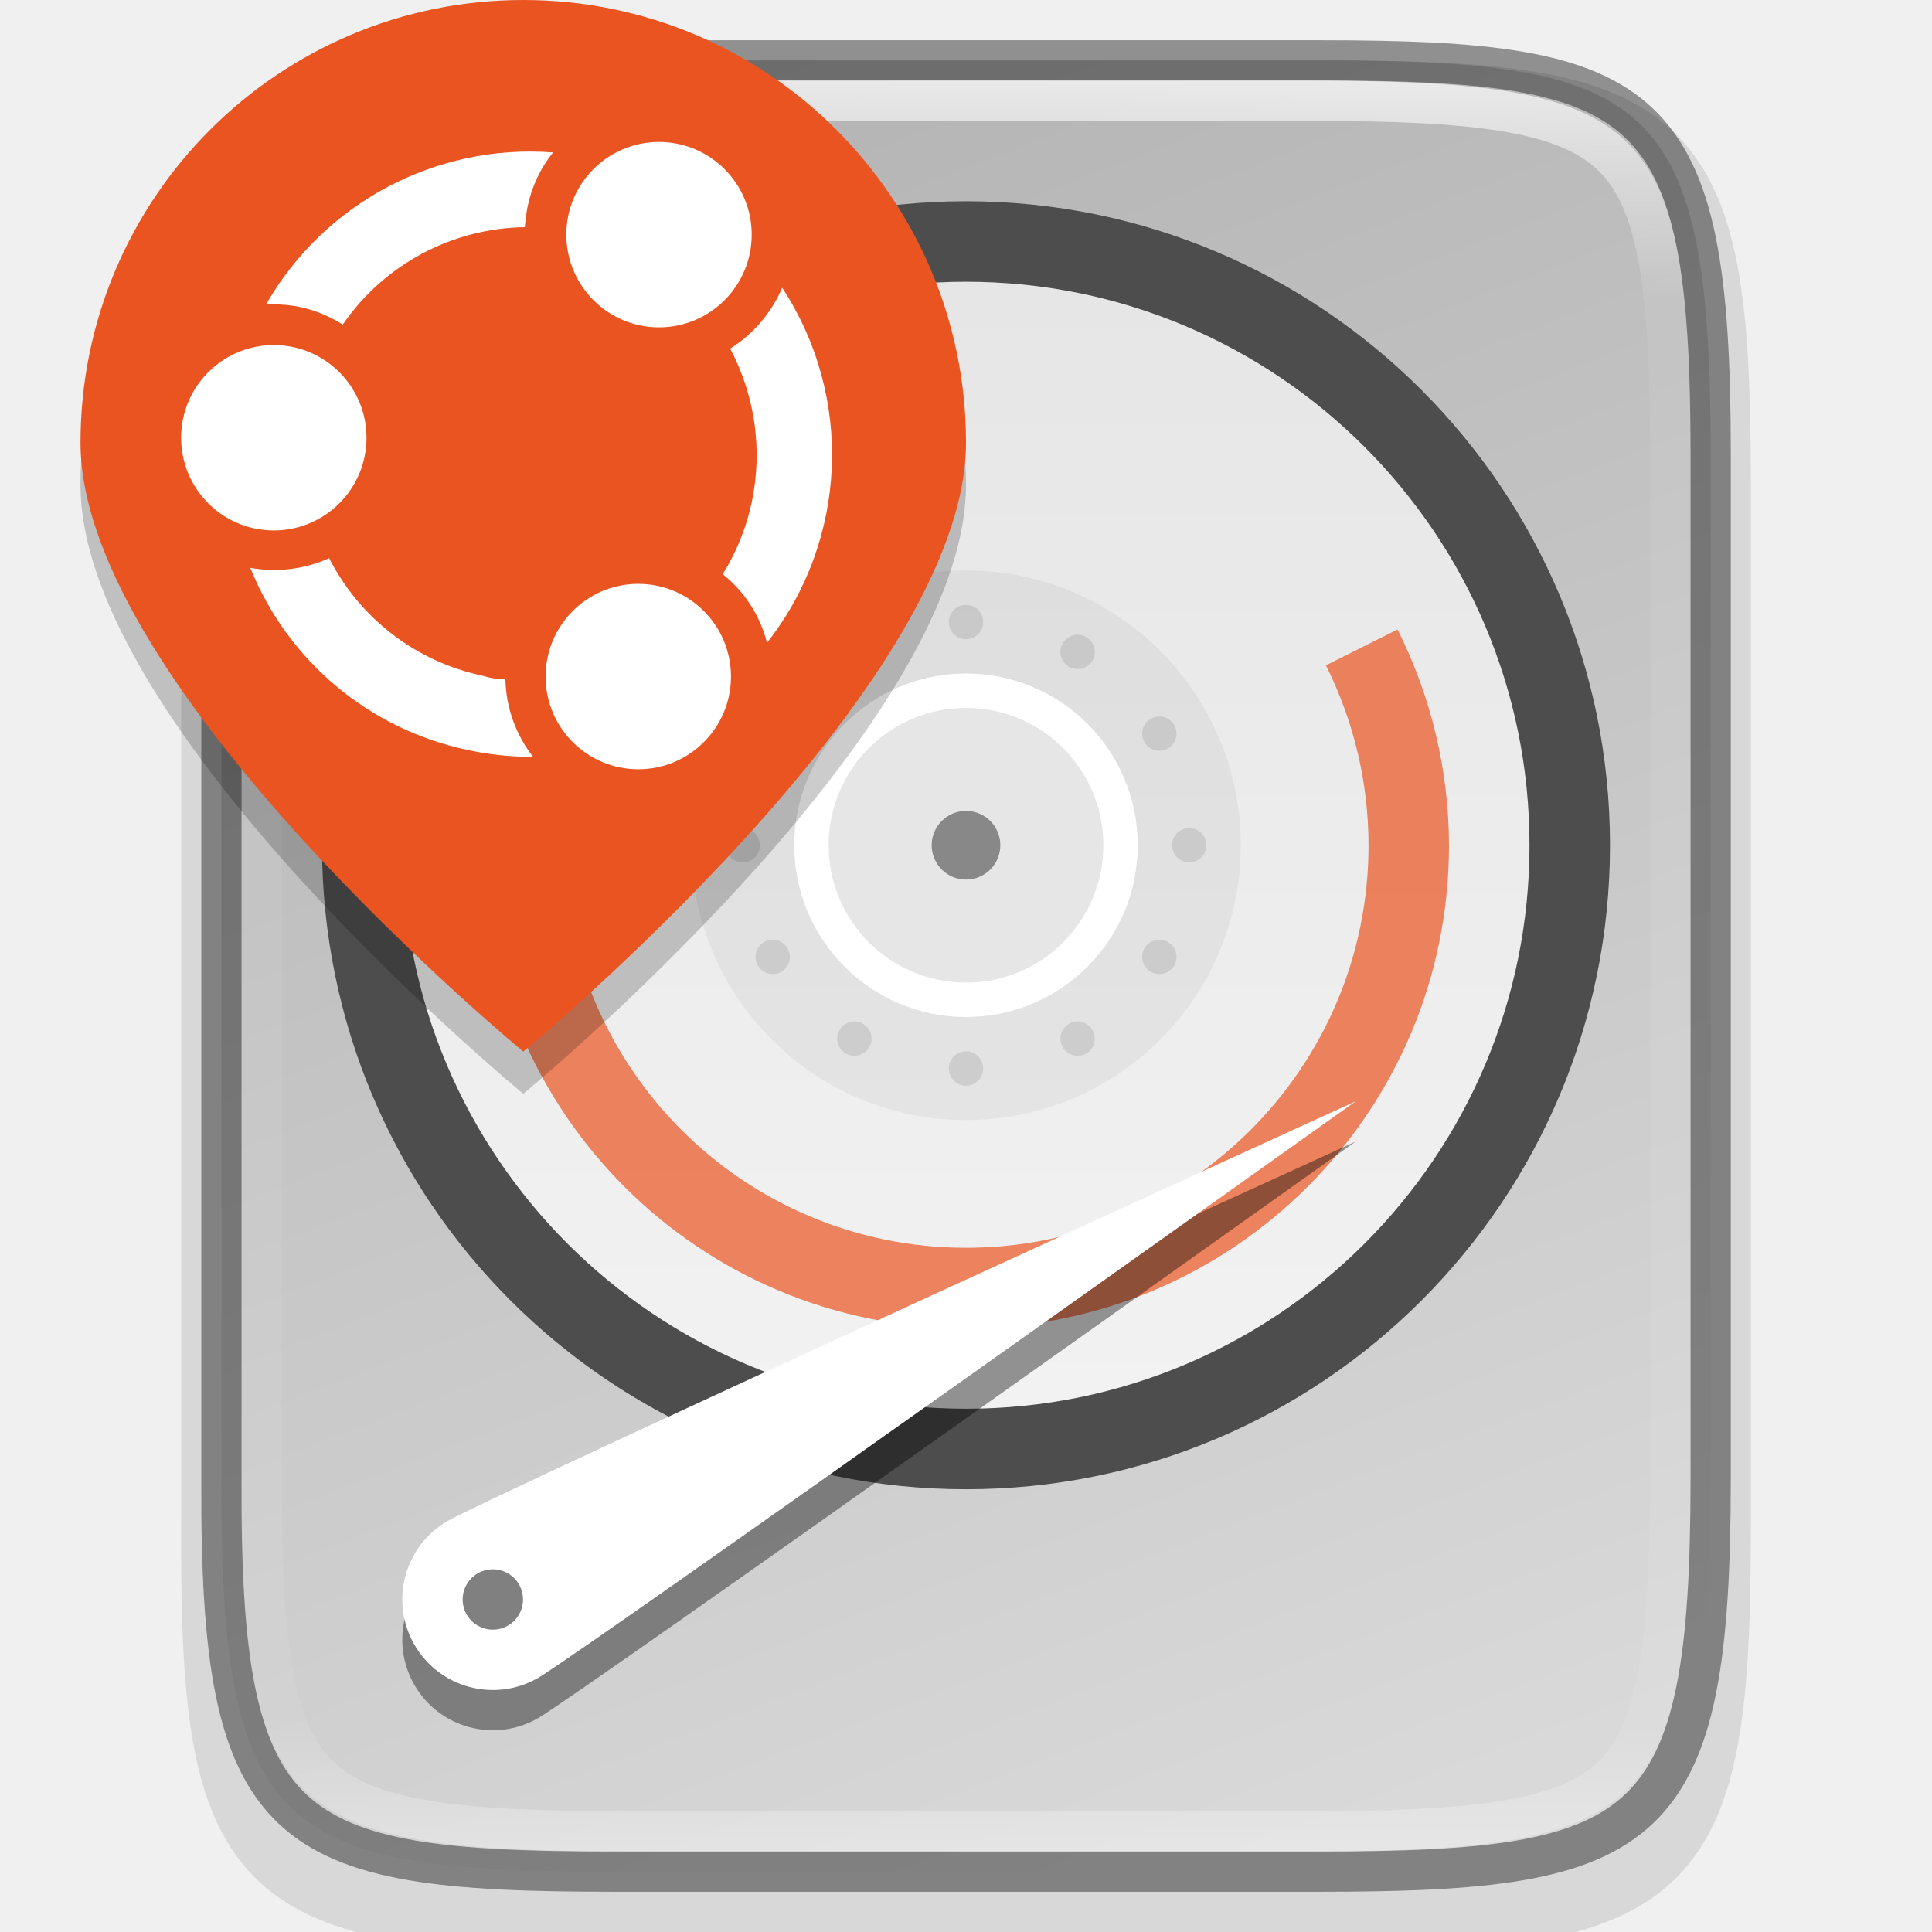
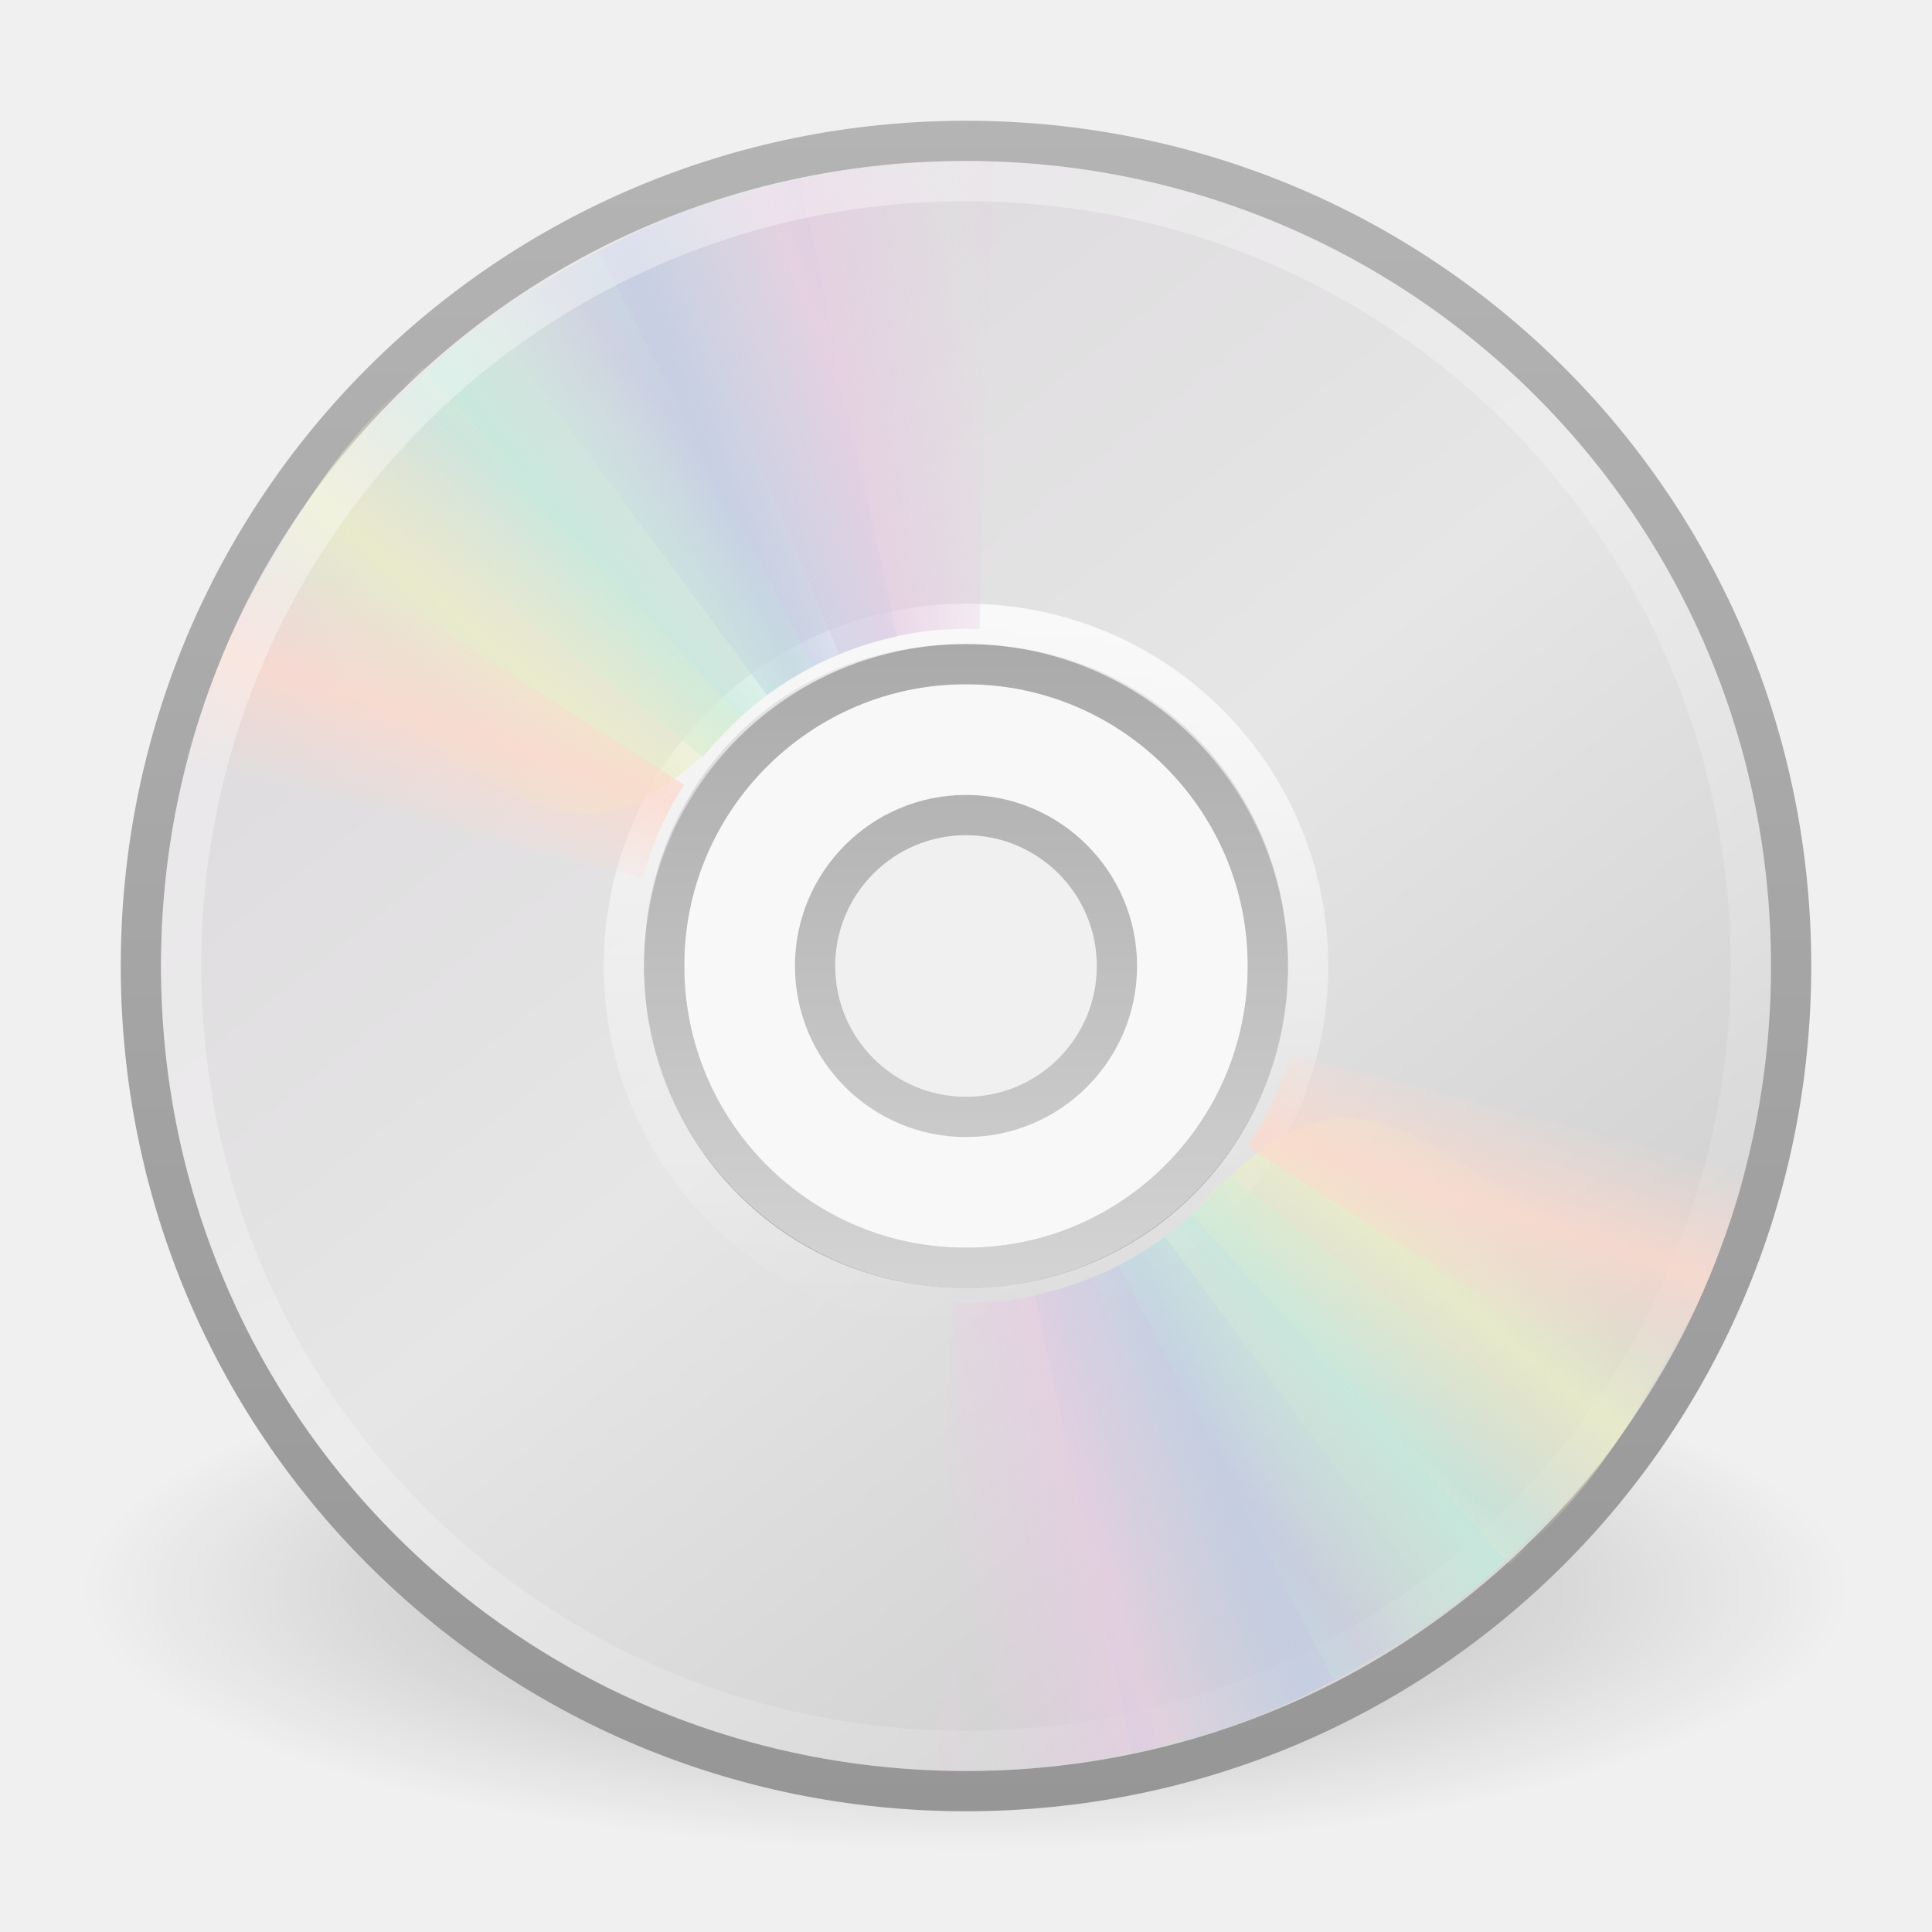
- <svg xmlns="http://www.w3.org/2000/svg" xmlns:xlink="http://www.w3.org/1999/xlink" width="48" height="48" id="svg11300" version="1.0" style="display:inline;enable-background:new">
-   <defs id="defs3">
-     <linearGradient id="linearGradient927">
-       <stop style="stop-color:#ffffff;stop-opacity:1;" offset="0" id="stop923" />
-       <stop id="stop933" offset="0.125" style="stop-color:#ffffff;stop-opacity:0.098" />
-       <stop id="stop931" offset="0.925" style="stop-color:#ffffff;stop-opacity:0.098" />
-       <stop style="stop-color:#ffffff;stop-opacity:0.498" offset="1" id="stop925" />
+ <svg xmlns="http://www.w3.org/2000/svg" xmlns:xlink="http://www.w3.org/1999/xlink" version="1.0" width="48" height="48" id="svg3367">
+   <defs id="defs3369">
+     <linearGradient id="linearGradient23419">
+       <stop id="stop23421" style="stop-color:#000000;stop-opacity:1" offset="0" />
+       <stop id="stop23423" style="stop-color:#000000;stop-opacity:0" offset="1" />
    </linearGradient>
-     <clipPath clipPathUnits="userSpaceOnUse" id="clipPath994">
-       <path style="color:#000000;display:inline;overflow:visible;visibility:visible;fill:#cdcdcd;fill-opacity:1;fill-rule:nonzero;stroke:none;stroke-width:2;stroke-miterlimit:4;stroke-dasharray:none;stroke-opacity:1;marker:none;enable-background:accumulate" d="m 335.731,62 c -8.824,0 -9.774,0.906 -9.73,9.748 v 12.252 12.252 c -0.043,8.842 0.906,9.748 9.73,9.748 h 16.539 c 8.824,0 9.73,-0.906 9.73,-9.748 v -12.252 -12.252 c 0,-8.842 -0.906,-9.748 -9.73,-9.748 z" id="path996" />
-     </clipPath>
-     <linearGradient xlink:href="#linearGradient927" id="linearGradient1004" x1="344" y1="62" x2="344" y2="106" gradientUnits="userSpaceOnUse" />
-     <clipPath clipPathUnits="userSpaceOnUse" id="clipPath971">
-       <path style="color:#000000;display:inline;overflow:visible;visibility:visible;opacity:1;fill:#46a926;fill-opacity:1;fill-rule:nonzero;stroke:none;stroke-width:2;stroke-miterlimit:4;stroke-dasharray:none;stroke-opacity:1;marker:none;enable-background:accumulate" d="m 327.865,189 c -4.412,0 -4.887,0.453 -4.865,4.874 v 6.126 6.126 c -0.022,4.421 0.453,4.874 4.865,4.874 h 8.27 c 4.412,0 4.865,-0.453 4.865,-4.874 v -6.126 -6.126 c 0,-4.421 -0.453,-4.874 -4.865,-4.874 z" id="path973" />
-     </clipPath>
-     <clipPath clipPathUnits="userSpaceOnUse" id="clipPath983">
-       <path id="path985" d="m 325.096,237 c -2.808,0 -3.11,0.288 -3.096,3.102 v 3.898 3.898 c -0.014,2.813 0.288,3.102 3.096,3.102 h 5.808 c 2.808,0 3.096,-0.288 3.096,-3.102 v -3.898 -3.898 c 0,-2.813 -0.288,-3.102 -3.096,-3.102 z" style="color:#000000;display:inline;overflow:visible;visibility:visible;opacity:1;fill:#46a926;fill-opacity:1;fill-rule:nonzero;stroke:none;stroke-width:2;stroke-miterlimit:4;stroke-dasharray:none;stroke-opacity:1;marker:none;enable-background:accumulate" />
-     </clipPath>
-     <linearGradient xlink:href="#linearGradient876" id="linearGradient3194" x1="335.232" y1="61.5" x2="352.27" y2="106" gradientUnits="userSpaceOnUse" />
-     <clipPath clipPathUnits="userSpaceOnUse" id="clipPath994-1">
-       <path style="color:#000000;display:inline;overflow:visible;visibility:visible;fill:#cdcdcd;fill-opacity:1;fill-rule:nonzero;stroke:none;stroke-width:2;stroke-miterlimit:4;stroke-dasharray:none;stroke-opacity:1;marker:none;enable-background:accumulate" d="m 335.731,62 c -8.824,0 -9.774,0.906 -9.73,9.748 v 12.252 12.252 c -0.043,8.842 0.906,9.748 9.73,9.748 h 16.539 c 8.824,0 9.73,-0.906 9.73,-9.748 v -12.252 -12.252 c 0,-8.842 -0.906,-9.748 -9.73,-9.748 z" id="path996-8" />
-     </clipPath>
-     <linearGradient id="linearGradient876">
-       <stop style="stop-color:#b3b3b3;stop-opacity:1" offset="0" id="stop872" />
-       <stop style="stop-color:#d9d9d9;stop-opacity:1" offset="1" id="stop874" />
+     <linearGradient id="linearGradient3772">
+       <stop id="stop3774" style="stop-color:#b4b4b4;stop-opacity:1" offset="0" />
+       <stop id="stop3776" style="stop-color:#969696;stop-opacity:1" offset="1" />
    </linearGradient>
-     <linearGradient id="linearGradient1392">
-       <stop style="stop-color:#e6e6e6;stop-opacity:1;" offset="0" id="stop1388" />
-       <stop style="stop-color:#f2f2f2;stop-opacity:1" offset="1" id="stop1390" />
+     <linearGradient x1="12.274" y1="32.416" x2="35.391" y2="14.203" id="linearGradient3263" gradientUnits="userSpaceOnUse">
+       <stop id="stop3265" style="stop-color:#dedbde;stop-opacity:1" offset="0" />
+       <stop id="stop3267" style="stop-color:#e6e6e6;stop-opacity:1" offset="0.5" />
+       <stop id="stop3269" style="stop-color:#d2d2d2;stop-opacity:1" offset="1" />
    </linearGradient>
-     <clipPath clipPathUnits="userSpaceOnUse" id="clipPath999">
-       <path style="color:#000000;display:inline;overflow:visible;visibility:visible;opacity:1;fill:#5d5d5d;fill-opacity:1;fill-rule:nonzero;stroke:none;stroke-width:3.826;stroke-linecap:butt;stroke-linejoin:round;stroke-miterlimit:4;stroke-dasharray:none;stroke-dashoffset:0;stroke-opacity:1;marker:none;enable-background:accumulate" d="m 152,68 c -48.601,0 -88,39.399 -88,88 0,48.601 39.399,88 88,88 48.601,0 88,-39.399 88,-88 0,-48.601 -39.399,-88 -88,-88 z" id="path1001" />
-     </clipPath>
-     <linearGradient xlink:href="#linearGradient1392" id="linearGradient2531" gradientUnits="userSpaceOnUse" gradientTransform="matrix(0,0.1866667,-0.1866667,0,373.1202,52.62666)" x1="77" y1="156" x2="227" y2="156" />
+     <linearGradient id="linearGradient3428">
+       <stop id="stop3430" style="stop-color:#aaaaaa;stop-opacity:1" offset="0" />
+       <stop id="stop3432" style="stop-color:#d4d4d4;stop-opacity:1" offset="1" />
+     </linearGradient>
+     <linearGradient x1="10.609" y1="17.886" x2="9.73" y2="20.613" id="linearGradient3354" xlink:href="#linearGradient3519" gradientUnits="userSpaceOnUse" spreadMethod="reflect" />
+     <linearGradient x1="12.372" y1="16.188" x2="14.609" y2="13.462" id="linearGradient3352" xlink:href="#linearGradient3511" gradientUnits="userSpaceOnUse" spreadMethod="reflect" />
+     <linearGradient x1="14.085" y1="13.046" x2="16.994" y2="10.732" id="linearGradient3350" xlink:href="#linearGradient3503" gradientUnits="userSpaceOnUse" spreadMethod="reflect" />
+     <linearGradient x1="17.495" y1="11.2" x2="21.047" y2="9.796" id="linearGradient3348" xlink:href="#linearGradient3495" gradientUnits="userSpaceOnUse" spreadMethod="reflect" />
+     <linearGradient x1="20.58" y1="10.775" x2="24.274" y2="9.862" id="linearGradient3346" xlink:href="#linearGradient3487" gradientUnits="userSpaceOnUse" spreadMethod="reflect" />
+     <linearGradient id="linearGradient6036">
+       <stop id="stop6038" style="stop-color:#ffffff;stop-opacity:1" offset="0" />
+       <stop id="stop6040" style="stop-color:#ffffff;stop-opacity:0" offset="1" />
+     </linearGradient>
+     <linearGradient id="linearGradient3519">
+       <stop id="stop3521" style="stop-color:#fcd9cd;stop-opacity:1" offset="0" />
+       <stop id="stop3523" style="stop-color:#fcd9cd;stop-opacity:0" offset="1" />
+     </linearGradient>
+     <linearGradient x1="10.609" y1="17.886" x2="9.73" y2="20.613" id="linearGradient3319" xlink:href="#linearGradient3519" gradientUnits="userSpaceOnUse" spreadMethod="reflect" />
+     <linearGradient id="linearGradient3511">
+       <stop id="stop3513" style="stop-color:#ebeec7;stop-opacity:1" offset="0" />
+       <stop id="stop3515" style="stop-color:#ebeec7;stop-opacity:0" offset="1" />
+     </linearGradient>
+     <linearGradient x1="12.372" y1="16.188" x2="14.609" y2="13.462" id="linearGradient3317" xlink:href="#linearGradient3511" gradientUnits="userSpaceOnUse" spreadMethod="reflect" />
+     <linearGradient id="linearGradient3503">
+       <stop id="stop3505" style="stop-color:#c4ebdd;stop-opacity:1" offset="0" />
+       <stop id="stop3507" style="stop-color:#c4ebdd;stop-opacity:0" offset="1" />
+     </linearGradient>
+     <linearGradient x1="14.085" y1="13.046" x2="16.994" y2="10.732" id="linearGradient3315" xlink:href="#linearGradient3503" gradientUnits="userSpaceOnUse" spreadMethod="reflect" />
+     <linearGradient id="linearGradient3495">
+       <stop id="stop3497" style="stop-color:#c1cbe4;stop-opacity:1" offset="0" />
+       <stop id="stop3499" style="stop-color:#c1cbe4;stop-opacity:0" offset="1" />
+     </linearGradient>
+     <linearGradient x1="17.495" y1="11.2" x2="21.047" y2="9.796" id="linearGradient3313" xlink:href="#linearGradient3495" gradientUnits="userSpaceOnUse" spreadMethod="reflect" />
+     <linearGradient id="linearGradient3487">
+       <stop id="stop3489" style="stop-color:#e6cde2;stop-opacity:1" offset="0" />
+       <stop id="stop3491" style="stop-color:#e6cde2;stop-opacity:0" offset="1" />
+     </linearGradient>
+     <linearGradient x1="20.58" y1="10.775" x2="24.274" y2="9.862" id="linearGradient3311" xlink:href="#linearGradient3487" gradientUnits="userSpaceOnUse" spreadMethod="reflect" />
+     <linearGradient xlink:href="#linearGradient6036" id="linearGradient2453" gradientUnits="userSpaceOnUse" gradientTransform="matrix(0.9849664,0,0,0.9849663,1.902206e-2,-0.6241532)" x1="10.502" y1="3.61" x2="48.799" y2="54.698" />
+     <linearGradient xlink:href="#linearGradient6036" id="linearGradient2462" gradientUnits="userSpaceOnUse" gradientTransform="matrix(0.4293444,0,0,0.4293442,13.54675,13.26639)" x1="18.776" y1="4.038" x2="18.203" y2="45.962" />
+     <linearGradient xlink:href="#linearGradient3428" id="linearGradient2465" gradientUnits="userSpaceOnUse" gradientTransform="matrix(0.9375,0,0,0.9375,1.5,1.5)" x1="21.448" y1="15.5" x2="21.448" y2="32.509" />
+     <linearGradient xlink:href="#linearGradient3263" id="linearGradient2470" gradientUnits="userSpaceOnUse" gradientTransform="matrix(0,1.171439,-1.171439,0,51.06024,-4.11454)" x1="12.274" y1="32.416" x2="35.391" y2="14.203" />
+     <linearGradient xlink:href="#linearGradient3772" id="linearGradient2472" gradientUnits="userSpaceOnUse" gradientTransform="translate(50.26506,0)" x1="-21.916" y1="3" x2="-21.916" y2="45.033" />
+     <radialGradient xlink:href="#linearGradient23419" id="radialGradient2475" gradientUnits="userSpaceOnUse" gradientTransform="matrix(0.9722718,0,0,0.2872354,1.312499,27.54052)" cx="23.335" cy="41.636" fx="23.335" fy="41.636" r="22.627" />
  </defs>
-   <g style="display:inline" id="layer1" transform="translate(-320,-60)">
-     <g style="display:inline" id="layer7" />
-     <g id="layer8" style="display:inline">
-       <path style="color:#000000;font-style:normal;font-variant:normal;font-weight:normal;font-stretch:normal;font-size:medium;line-height:normal;font-family:sans-serif;font-variant-ligatures:normal;font-variant-position:normal;font-variant-caps:normal;font-variant-numeric:normal;font-variant-alternates:normal;font-feature-settings:normal;text-indent:0;text-align:start;text-decoration:none;text-decoration-line:none;text-decoration-style:solid;text-decoration-color:#000000;letter-spacing:normal;word-spacing:normal;text-transform:none;writing-mode:lr-tb;direction:ltr;text-orientation:mixed;dominant-baseline:auto;baseline-shift:baseline;text-anchor:start;white-space:normal;shape-padding:0;clip-rule:nonzero;display:inline;overflow:visible;visibility:visible;opacity:0.1;isolation:auto;mix-blend-mode:normal;color-interpolation:sRGB;color-interpolation-filters:linearRGB;solid-color:#000000;solid-opacity:1;vector-effect:none;fill:#000000;fill-opacity:1;fill-rule:nonzero;stroke:none;stroke-width:2;stroke-linecap:butt;stroke-linejoin:miter;stroke-miterlimit:4;stroke-dasharray:none;stroke-dashoffset:0;stroke-opacity:1;marker:none;color-rendering:auto;image-rendering:auto;shape-rendering:auto;text-rendering:auto;enable-background:accumulate" d="m 335.231,61.5 c -2.223,0 -3.974,0.051 -5.414,0.293 -1.44,0.242 -2.619,0.695 -3.482,1.557 -0.863,0.861 -1.319,2.039 -1.559,3.48 -0.24,1.441 -0.286,3.195 -0.275,5.424 v 12.746 12.752 c -0.011,2.225 0.036,3.979 0.275,5.418 0.24,1.441 0.695,2.619 1.559,3.48 0.863,0.861 2.042,1.315 3.482,1.557 1.44,0.242 3.191,0.293 5.414,0.293 h 17.539 c 2.223,0 3.973,-0.051 5.41,-0.293 1.437,-0.242 2.612,-0.697 3.473,-1.559 0.86,-0.862 1.313,-2.039 1.555,-3.479 0.241,-1.44 0.293,-3.19 0.293,-5.418 v -12.752 -12.752 c 0,-2.228 -0.051,-3.978 -0.293,-5.418 -0.241,-1.44 -0.694,-2.617 -1.555,-3.479 -0.86,-0.862 -2.035,-1.317 -3.473,-1.559 -1.437,-0.242 -3.187,-0.293 -5.41,-0.293 z" id="path1020" />
-       <path style="color:#000000;display:inline;overflow:visible;visibility:visible;fill:url(#linearGradient3194);fill-opacity:1;fill-rule:nonzero;stroke:none;stroke-width:1;marker:none;enable-background:accumulate" d="m 335.232,61.5 c -8.232,0 -9.774,0.906 -9.73,9.748 v 12.752 12.752 c -0.043,8.842 1.499,9.748 9.73,9.748 h 17.539 c 8.229,0 9.73,-0.906 9.73,-9.748 v -12.752 -12.752 c 0,-8.842 -1.501,-9.748 -9.73,-9.748 z" id="path964" />
-       <path style="color:#000000;display:inline;overflow:visible;visibility:visible;opacity:0.4;fill:none;fill-opacity:1;fill-rule:nonzero;stroke:#000000;stroke-width:1;stroke-miterlimit:4;stroke-dasharray:none;stroke-opacity:1;marker:none;enable-background:accumulate" d="m 335.232,61.5 c -8.232,0 -9.774,0.906 -9.73,9.748 v 12.752 12.752 c -0.043,8.842 1.499,9.748 9.73,9.748 h 17.539 c 8.229,0 9.73,-0.906 9.73,-9.748 v -12.752 -12.752 c 0,-8.842 -1.501,-9.748 -9.73,-9.748 z" id="path958" />
-       <path id="path990" d="m 335.731,62 c -8.824,0 -9.774,0.906 -9.73,9.748 v 12.252 12.252 c -0.043,8.842 0.906,9.748 9.73,9.748 h 16.539 c 8.824,0 9.73,-0.906 9.73,-9.748 v -12.252 -12.252 c 0,-8.842 -0.906,-9.748 -9.73,-9.748 z" style="color:#000000;display:inline;overflow:visible;visibility:visible;opacity:0.7;fill:none;fill-opacity:1;fill-rule:nonzero;stroke:url(#linearGradient1004);stroke-width:2;stroke-miterlimit:4;stroke-dasharray:none;stroke-opacity:1;marker:none;enable-background:accumulate" clip-path="url(#clipPath994)" />
-     </g>
-     <g id="layer6" style="display:inline">
-       <circle r="16" cy="81" cx="344" id="circle1507" style="color:#000000;display:inline;overflow:visible;visibility:visible;opacity:1;fill:#4d4d4d;fill-opacity:1;fill-rule:nonzero;stroke:none;stroke-width:0.783;stroke-linecap:butt;stroke-linejoin:miter;stroke-miterlimit:4;stroke-dasharray:2.348, 2.348;stroke-dashoffset:0;stroke-opacity:1;marker:none;enable-background:accumulate" />
-       <path id="path1516" d="m 344,95 c -7.732,0 -14,-6.268 -14,-14 0,-7.732 6.268,-14 14,-14 7.732,0 14,6.268 14,14 0,7.732 -6.268,14 -14,14 z" style="display:inline;opacity:1;fill:url(#linearGradient2531);fill-opacity:1;stroke:none;stroke-width:16;stroke-linecap:round;stroke-linejoin:round;stroke-miterlimit:4;stroke-dasharray:none;stroke-dashoffset:0;stroke-opacity:1;enable-background:new" />
-       <ellipse ry="6.827" rx="6.827" cy="81" cx="344" id="ellipse1518" style="display:inline;opacity:0.05;fill:#000000;fill-opacity:1;stroke:none;stroke-width:16;stroke-linecap:round;stroke-linejoin:round;stroke-miterlimit:4;stroke-dasharray:none;stroke-dashoffset:0;stroke-opacity:1;enable-background:new" />
-       <ellipse style="display:inline;opacity:1;fill:#ffffff;fill-opacity:1;stroke:none;stroke-width:16;stroke-linecap:round;stroke-linejoin:round;stroke-miterlimit:4;stroke-dasharray:none;stroke-dashoffset:0;stroke-opacity:1;enable-background:new" id="ellipse1520" cx="344" cy="81" rx="4.267" ry="4.267" />
-       <g style="opacity:0.1;fill:#000000;fill-opacity:1;stroke-width:4.688" id="g1546" transform="matrix(0.2133333,0,0,0.2133333,311.5735,47.72)">
-         <circle style="opacity:1;fill:#000000;fill-opacity:1;stroke:none;stroke-width:75;stroke-linecap:round;stroke-linejoin:round;stroke-miterlimit:4;stroke-dasharray:none;stroke-dashoffset:0;stroke-opacity:1" id="circle1522" cx="53.636" cy="185.1" r="2" transform="rotate(-30)" />
-         <circle r="2" cy="237.1" cx="53.636" id="circle1524" style="opacity:1;fill:#000000;fill-opacity:1;stroke:none;stroke-width:75;stroke-linecap:round;stroke-linejoin:round;stroke-miterlimit:4;stroke-dasharray:none;stroke-dashoffset:0;stroke-opacity:1" transform="rotate(-30)" />
-         <circle r="2" cy="183.636" cx="-59.1" id="circle1526" style="opacity:1;fill:#000000;fill-opacity:1;stroke:none;stroke-width:75;stroke-linecap:round;stroke-linejoin:round;stroke-miterlimit:4;stroke-dasharray:none;stroke-dashoffset:0;stroke-opacity:1" transform="rotate(-60)" />
-         <circle style="opacity:1;fill:#000000;fill-opacity:1;stroke:none;stroke-width:75;stroke-linecap:round;stroke-linejoin:round;stroke-miterlimit:4;stroke-dasharray:none;stroke-dashoffset:0;stroke-opacity:1" id="circle1528" cx="-59.1" cy="235.636" r="2" transform="rotate(-60)" />
-         <circle style="opacity:1;fill:#000000;fill-opacity:1;stroke:none;stroke-width:75;stroke-linecap:round;stroke-linejoin:round;stroke-miterlimit:4;stroke-dasharray:none;stroke-dashoffset:0;stroke-opacity:1" id="circle1530" cx="-156" cy="126" r="2" transform="rotate(-90)" />
-         <circle r="2" cy="178" cx="-156" id="circle1532" style="opacity:1;fill:#000000;fill-opacity:1;stroke:none;stroke-width:75;stroke-linecap:round;stroke-linejoin:round;stroke-miterlimit:4;stroke-dasharray:none;stroke-dashoffset:0;stroke-opacity:1" transform="rotate(-90)" />
-         <circle r="2" cy="27.636" cx="-211.1" id="circle1534" style="opacity:1;fill:#000000;fill-opacity:1;stroke:none;stroke-width:75;stroke-linecap:round;stroke-linejoin:round;stroke-miterlimit:4;stroke-dasharray:none;stroke-dashoffset:0;stroke-opacity:1" transform="rotate(-120)" />
-         <circle style="opacity:1;fill:#000000;fill-opacity:1;stroke:none;stroke-width:75;stroke-linecap:round;stroke-linejoin:round;stroke-miterlimit:4;stroke-dasharray:none;stroke-dashoffset:0;stroke-opacity:1" id="circle1536" cx="-211.1" cy="79.636" r="2" transform="rotate(-120)" />
-         <circle transform="rotate(-150,152,156)" r="2" cy="130" cx="152" id="circle1538" style="display:inline;opacity:1;fill:#000000;fill-opacity:1;stroke:none;stroke-width:75;stroke-linecap:round;stroke-linejoin:round;stroke-miterlimit:4;stroke-dasharray:none;stroke-dashoffset:0;stroke-opacity:1;enable-background:new" />
-         <circle transform="rotate(-150,152,156)" style="display:inline;opacity:1;fill:#000000;fill-opacity:1;stroke:none;stroke-width:75;stroke-linecap:round;stroke-linejoin:round;stroke-miterlimit:4;stroke-dasharray:none;stroke-dashoffset:0;stroke-opacity:1;enable-background:new" id="circle1540" cx="152" cy="182" r="2" />
-         <circle r="2" cy="-182" cx="-152" id="circle1542" style="opacity:1;fill:#000000;fill-opacity:1;stroke:none;stroke-width:75;stroke-linecap:round;stroke-linejoin:round;stroke-miterlimit:4;stroke-dasharray:none;stroke-dashoffset:0;stroke-opacity:1" transform="scale(-1)" />
-         <circle style="opacity:1;fill:#000000;fill-opacity:1;stroke:none;stroke-width:75;stroke-linecap:round;stroke-linejoin:round;stroke-miterlimit:4;stroke-dasharray:none;stroke-dashoffset:0;stroke-opacity:1" id="circle1544" cx="-152" cy="-130" r="2" transform="scale(-1)" />
-       </g>
-       <ellipse ry="3.413" rx="3.413" cy="81" cx="344" id="ellipse1548" style="display:inline;opacity:0.1;fill:#000000;fill-opacity:1;stroke:none;stroke-width:16;stroke-linecap:round;stroke-linejoin:round;stroke-miterlimit:4;stroke-dasharray:none;stroke-dashoffset:0;stroke-opacity:1;enable-background:new" />
-       <circle cy="81" cx="344" id="ellipse1550" style="display:inline;opacity:1;fill:#888888;fill-opacity:1;stroke:none;stroke-width:16;stroke-linecap:round;stroke-linejoin:round;stroke-miterlimit:4;stroke-dasharray:none;stroke-dashoffset:0;stroke-opacity:1;enable-background:new" r="0.853" />
-       <path style="opacity:0.7;fill:#e95420;fill-opacity:1;stroke:none;stroke-width:0.25;stroke-linecap:round;stroke-linejoin:round;stroke-miterlimit:4;stroke-dasharray:none;stroke-opacity:1" d="m 335.074,73 a 12,12 0 0 0 -3.074,8 12,12 0 0 0 12,12 12,12 0 0 0 12,-12 12,12 0 0 0 -1.279,-5.361 l -1.779,0.891 a 10,10 0 0 1 1.059,4.471 10,10 0 0 1 -10,10 10,10 0 0 1 -10,-10 10,10 0 0 1 4.016,-8 z" id="path3213" />
-       <g style="display:inline;opacity:0.4;fill:#000000;fill-opacity:1;stroke-width:5.333;enable-background:new" transform="matrix(0.1811111,-0.04852857,0.04852857,0.1811111,274.9321,79.00304)" id="g1733">
-         <path style="display:inline;opacity:1;fill:#000000;fill-opacity:1;stroke:none;stroke-width:85.333;stroke-linecap:round;stroke-linejoin:round;stroke-miterlimit:4;stroke-dasharray:none;stroke-dashoffset:0;stroke-opacity:1;enable-background:new" d="m 392.753,156.916 c 0,0 -117.995,44.04 -124.396,45.755 -6.402,1.715 -12.982,-2.084 -14.697,-8.485 -1.715,-6.402 2.084,-12.982 8.485,-14.697 6.402,-1.715 130.608,-22.573 130.608,-22.573 z" id="path1729" />
-         <circle style="display:inline;opacity:1;fill:#000000;fill-opacity:1;stroke:none;stroke-width:85.333;stroke-linecap:round;stroke-linejoin:round;stroke-miterlimit:4;stroke-dasharray:none;stroke-dashoffset:0;stroke-opacity:1;enable-background:new" id="circle1731" cx="265.247" cy="191.084" r="4" />
-       </g>
-       <g id="g1709" transform="matrix(0.1811111,-0.04852857,0.04852857,0.1811111,274.9321,78.00325)" style="display:inline;stroke-width:5.333;enable-background:new">
-         <path id="path1038-3" d="m 392.753,156.916 c 0,0 -117.995,44.04 -124.396,45.755 -6.402,1.715 -12.982,-2.084 -14.697,-8.485 -1.715,-6.402 2.084,-12.982 8.485,-14.697 6.402,-1.715 130.608,-22.573 130.608,-22.573 z" style="display:inline;opacity:1;fill:#ffffff;fill-opacity:1;stroke:none;stroke-width:85.333;stroke-linecap:round;stroke-linejoin:round;stroke-miterlimit:4;stroke-dasharray:none;stroke-dashoffset:0;stroke-opacity:1;enable-background:new" />
-         <circle r="4" cy="191.084" cx="265.247" id="path1041-6" style="display:inline;opacity:1;fill:#808080;fill-opacity:1;stroke:none;stroke-width:85.333;stroke-linecap:round;stroke-linejoin:round;stroke-miterlimit:4;stroke-dasharray:none;stroke-dashoffset:0;stroke-opacity:1;enable-background:new" />
-       </g>
-       <path id="path2-3-76" d="m 344,72.049 c 0,6.075 -11,15.125 -11,15.125 0,0 -11,-9.05 -11,-15.125 0,-6.075 4.925,-11 11,-11 6.075,0 11,4.925 11,11 z" style="display:inline;opacity:0.2;fill:#000000;fill-opacity:1;stroke:none;stroke-width:0.085;stroke-miterlimit:4;stroke-dasharray:none;stroke-opacity:1;enable-background:new" />
-       <path id="path2-3" d="m 344,71 c 0,6.075 -11,15.125 -11,15.125 0,0 -11,-9.05 -11,-15.125 0,-6.075 4.925,-11 11,-11 6.075,0 11,4.925 11,11 z" style="display:inline;fill:#e95420;fill-opacity:1;stroke:none;stroke-width:0.085;stroke-miterlimit:4;stroke-dasharray:none;stroke-opacity:1;enable-background:new" />
-       <g id="g1657" transform="translate(-0.1331239)">
-         <circle class="cls-2" cx="326.936" cy="70.876" r="2.303" id="circle8" style="fill:#ffffff;stroke-width:1" />
-         <circle class="cls-2" cx="336.506" cy="65.83" r="2.303" id="circle10" style="fill:#ffffff;stroke-width:1" />
-         <path class="cls-2" d="m 332.127,76.789 a 5.555,5.555 0 0 1 -3.816,-2.922 3.321,3.321 0 0 1 -1.959,0.241 7.473,7.473 0 0 0 5.397,4.524 7.562,7.562 0 0 0 1.629,0.172 3.238,3.238 0 0 1 -0.688,-1.925 1.987,1.987 0 0 1 -0.564,-0.089 z" id="path12" style="fill:#ffffff;stroke-width:1" />
-         <circle class="cls-2" cx="335.991" cy="76.809" r="2.303" id="circle14" style="fill:#ffffff;stroke-width:1" />
-         <path class="cls-2" d="m 339.188,75.971 a 7.562,7.562 0 0 0 0.378,-8.821 3.334,3.334 0 0 1 -1.292,1.512 5.651,5.651 0 0 1 0.536,3.816 5.555,5.555 0 0 1 -0.722,1.788 3.149,3.149 0 0 1 1.1,1.705 z" id="path16" style="fill:#ffffff;stroke-width:1" />
-         <path class="cls-2" d="m 326.744,67.562 h 0.172 a 3.197,3.197 0 0 1 0.688,0.069 3.328,3.328 0 0 1 1.045,0.433 5.582,5.582 0 0 1 4.524,-2.42 4.414,4.414 0 0 1 0.069,-0.516 3.183,3.183 0 0 1 0.632,-1.341 7.562,7.562 0 0 0 -7.129,3.774 z" id="path18" style="fill:#ffffff;stroke-width:1" />
-       </g>
-     </g>
+   <path style="opacity:0.3;fill:url(#radialGradient2475);fill-opacity:1;fill-rule:evenodd;stroke:none;stroke-width:2;marker:none;visibility:visible;display:inline;overflow:visible" id="path23417" d="M 46,39.5 C 46.001,43.09 36.151,46 24,46 C 11.849,46 1.999,43.09 2,39.5 C 1.999,35.91 11.849,33 24,33 C 36.151,33 46.001,35.91 46,39.5 L 46,39.5 z" />
+   <path style="fill:url(#linearGradient2470);fill-rule:nonzero;stroke:url(#linearGradient2472);stroke-width:1;stroke-miterlimit:4;stroke-opacity:1" id="path2781" d="M 44.5,24 C 44.5,12.637 35.363,3.5 24,3.5 C 12.637,3.5 3.5,12.637 3.5,24 C 3.5,35.363 12.637,44.5 24,44.5 C 35.363,44.5 44.5,35.363 44.5,24 z M 31.5,24 C 31.5,28.128 28.211,31.5 24,31.5 C 19.707,31.5 16.5,28.045 16.5,24 C 16.5,19.873 19.541,16.5 24,16.5 C 28.459,16.5 31.5,19.954 31.5,24 z" />
+   <path style="opacity:0.5;fill:#ffffff;fill-opacity:1;fill-rule:nonzero;stroke:none;stroke-width:1;marker:none;visibility:visible;display:inline;overflow:visible;enable-background:accumulate" id="path2474" d="M 24,16 C 19.584,16 16,19.584 16,24 C 16,28.416 19.584,32 24,32 C 28.416,32 32,28.416 32,24 C 32,19.584 28.416,16 24,16 z M 24,20 C 26.208,20 28,21.792 28,24 C 28,26.208 26.208,28 24,28 C 21.792,28 20,26.208 20,24 C 20,21.792 21.792,20 24,20 z" />
+   <path style="fill:none;stroke:url(#linearGradient2465);stroke-width:1;stroke-linecap:butt;stroke-linejoin:round;marker:none;stroke-miterlimit:4;stroke-dasharray:none;stroke-dashoffset:0;stroke-opacity:1;visibility:visible;display:inline;overflow:visible;enable-background:accumulate" id="path3418" d="M 24,16.5 C 19.86,16.5 16.5,19.86 16.5,24 C 16.5,28.14 19.86,31.5 24,31.5 C 28.14,31.5 31.5,28.14 31.5,24 C 31.5,19.86 28.14,16.5 24,16.5 z M 24,20.25 C 26.07,20.25 27.75,21.93 27.75,24 C 27.75,26.07 26.07,27.75 24,27.75 C 21.93,27.75 20.25,26.07 20.25,24 C 20.25,21.93 21.93,20.25 24,20.25 z" />
+   <path style="opacity:0.8;fill:none;stroke:url(#linearGradient2462);stroke-width:1;stroke-miterlimit:4;stroke-opacity:1" id="path3281" d="M 24,15.5 C 19.289,15.5 15.5,19.289 15.5,24 C 15.5,28.711 19.289,32.5 24,32.5 C 28.711,32.5 32.5,28.711 32.5,24 C 32.5,19.289 28.711,15.5 24,15.5 L 24,15.5 L 24,15.5 L 24,15.5 z" />
+   <g id="g3527">
+     <path style="opacity:0.8;fill:url(#linearGradient3346);fill-opacity:1;fill-rule:nonzero;stroke:none" id="path3296" transform="matrix(0.9996011,2.824295e-2,-2.824295e-2,0.9996011,0.6924114,-0.6708346)" d="M 15.857,5.731 L 20.625,16.344 C 21.66,15.885 22.795,15.625 24,15.625 C 24.032,15.625 24.062,15.625 24.094,15.625 L 24.108,4.005 C 21.166,3.934 18.565,4.662 15.857,5.731 L 15.857,5.731 z" />
+     <path style="opacity:0.8;fill:url(#linearGradient3348);fill-opacity:1;fill-rule:nonzero;stroke:none" id="path3308" d="M 12.121,7.906 L 19.052,17.266 C 19.966,16.596 21.018,16.099 22.195,15.841 C 22.226,15.834 22.255,15.827 22.287,15.821 L 19.857,4.426 C 16.968,4.988 14.538,6.282 12.121,7.906 L 12.121,7.906 z" />
+     <path style="opacity:0.8;fill:url(#linearGradient3350);fill-opacity:1;fill-rule:nonzero;stroke:none" id="path3310" d="M 8.252,11.647 L 17.466,18.802 C 18.175,17.919 19.063,17.166 20.133,16.612 C 20.161,16.598 20.187,16.584 20.216,16.569 L 14.866,6.251 C 12.221,7.541 10.166,9.452 8.252,11.647 z" />
+     <path style="opacity:0.8;fill:url(#linearGradient3352);fill-opacity:1;fill-rule:nonzero;stroke:none" id="path3312" d="M 5.633,16.074 C 12.808,18.316 13.483,23.105 18.41,17.828 L 10.5,9.132 C 8.279,11.063 6.913,13.459 5.633,16.074 z" />
+     <path style="opacity:0.8;fill:url(#linearGradient3354);fill-opacity:1;fill-rule:nonzero;stroke:none" id="path3314" d="M 7.155,13.193 C 5.972,14.945 5.248,16.83 4.63,18.837 L 15.969,21.812 C 16.184,21.049 16.487,20.298 16.938,19.594 C 16.955,19.567 16.982,19.527 17,19.5 L 7.155,13.193 z" />
+   </g>
+   <path style="opacity:0.4;fill:none;stroke:url(#linearGradient2453);stroke-width:1;stroke-miterlimit:4;stroke-opacity:1" id="path3272" d="M 24,4.5 C 13.191,4.5 4.5,13.191 4.5,24 C 4.5,34.809 13.191,43.5 24,43.5 C 34.809,43.5 43.5,34.809 43.5,24 C 43.5,13.191 34.809,4.5 24,4.5 L 24,4.5 L 24,4.5 z" />
+   <g id="g3297" transform="matrix(-1,0,0,-1,48,47.99083)">
+     <path style="opacity:0.8;fill:url(#linearGradient3311);fill-opacity:1;fill-rule:nonzero;stroke:none" id="path3299" transform="matrix(0.9996011,2.824295e-2,-2.824295e-2,0.9996011,0.6924114,-0.6708346)" d="M 15.857,5.731 L 20.625,16.344 C 21.66,15.885 22.795,15.625 24,15.625 C 24.032,15.625 24.062,15.625 24.094,15.625 L 24.108,4.005 C 21.166,3.934 18.565,4.662 15.857,5.731 L 15.857,5.731 z" />
+     <path style="opacity:0.8;fill:url(#linearGradient3313);fill-opacity:1;fill-rule:nonzero;stroke:none" id="path3301" d="M 12.121,7.906 L 19.052,17.266 C 19.966,16.596 21.018,16.099 22.195,15.841 C 22.226,15.834 22.255,15.827 22.287,15.821 L 19.857,4.426 C 16.968,4.988 14.538,6.282 12.121,7.906 L 12.121,7.906 z" />
+     <path style="opacity:0.8;fill:url(#linearGradient3315);fill-opacity:1;fill-rule:nonzero;stroke:none" id="path3303" d="M 8.252,11.647 L 17.466,18.802 C 18.175,17.919 19.063,17.166 20.133,16.612 C 20.161,16.598 20.187,16.584 20.216,16.569 L 14.866,6.251 C 12.221,7.541 10.166,9.452 8.252,11.647 z" />
+     <path style="opacity:0.8;fill:url(#linearGradient3317);fill-opacity:1;fill-rule:nonzero;stroke:none" id="path3305" d="M 5.633,16.074 C 12.808,18.316 13.483,23.105 18.41,17.828 L 10.5,9.132 C 8.279,11.063 6.913,13.459 5.633,16.074 z" />
+     <path style="opacity:0.8;fill:url(#linearGradient3319);fill-opacity:1;fill-rule:nonzero;stroke:none" id="path3307" d="M 7.155,13.193 C 5.972,14.945 5.248,16.83 4.63,18.837 L 15.969,21.812 C 16.184,21.049 16.487,20.298 16.938,19.594 C 16.955,19.567 16.982,19.527 17,19.5 L 7.155,13.193 z" />
  </g>
</svg>
